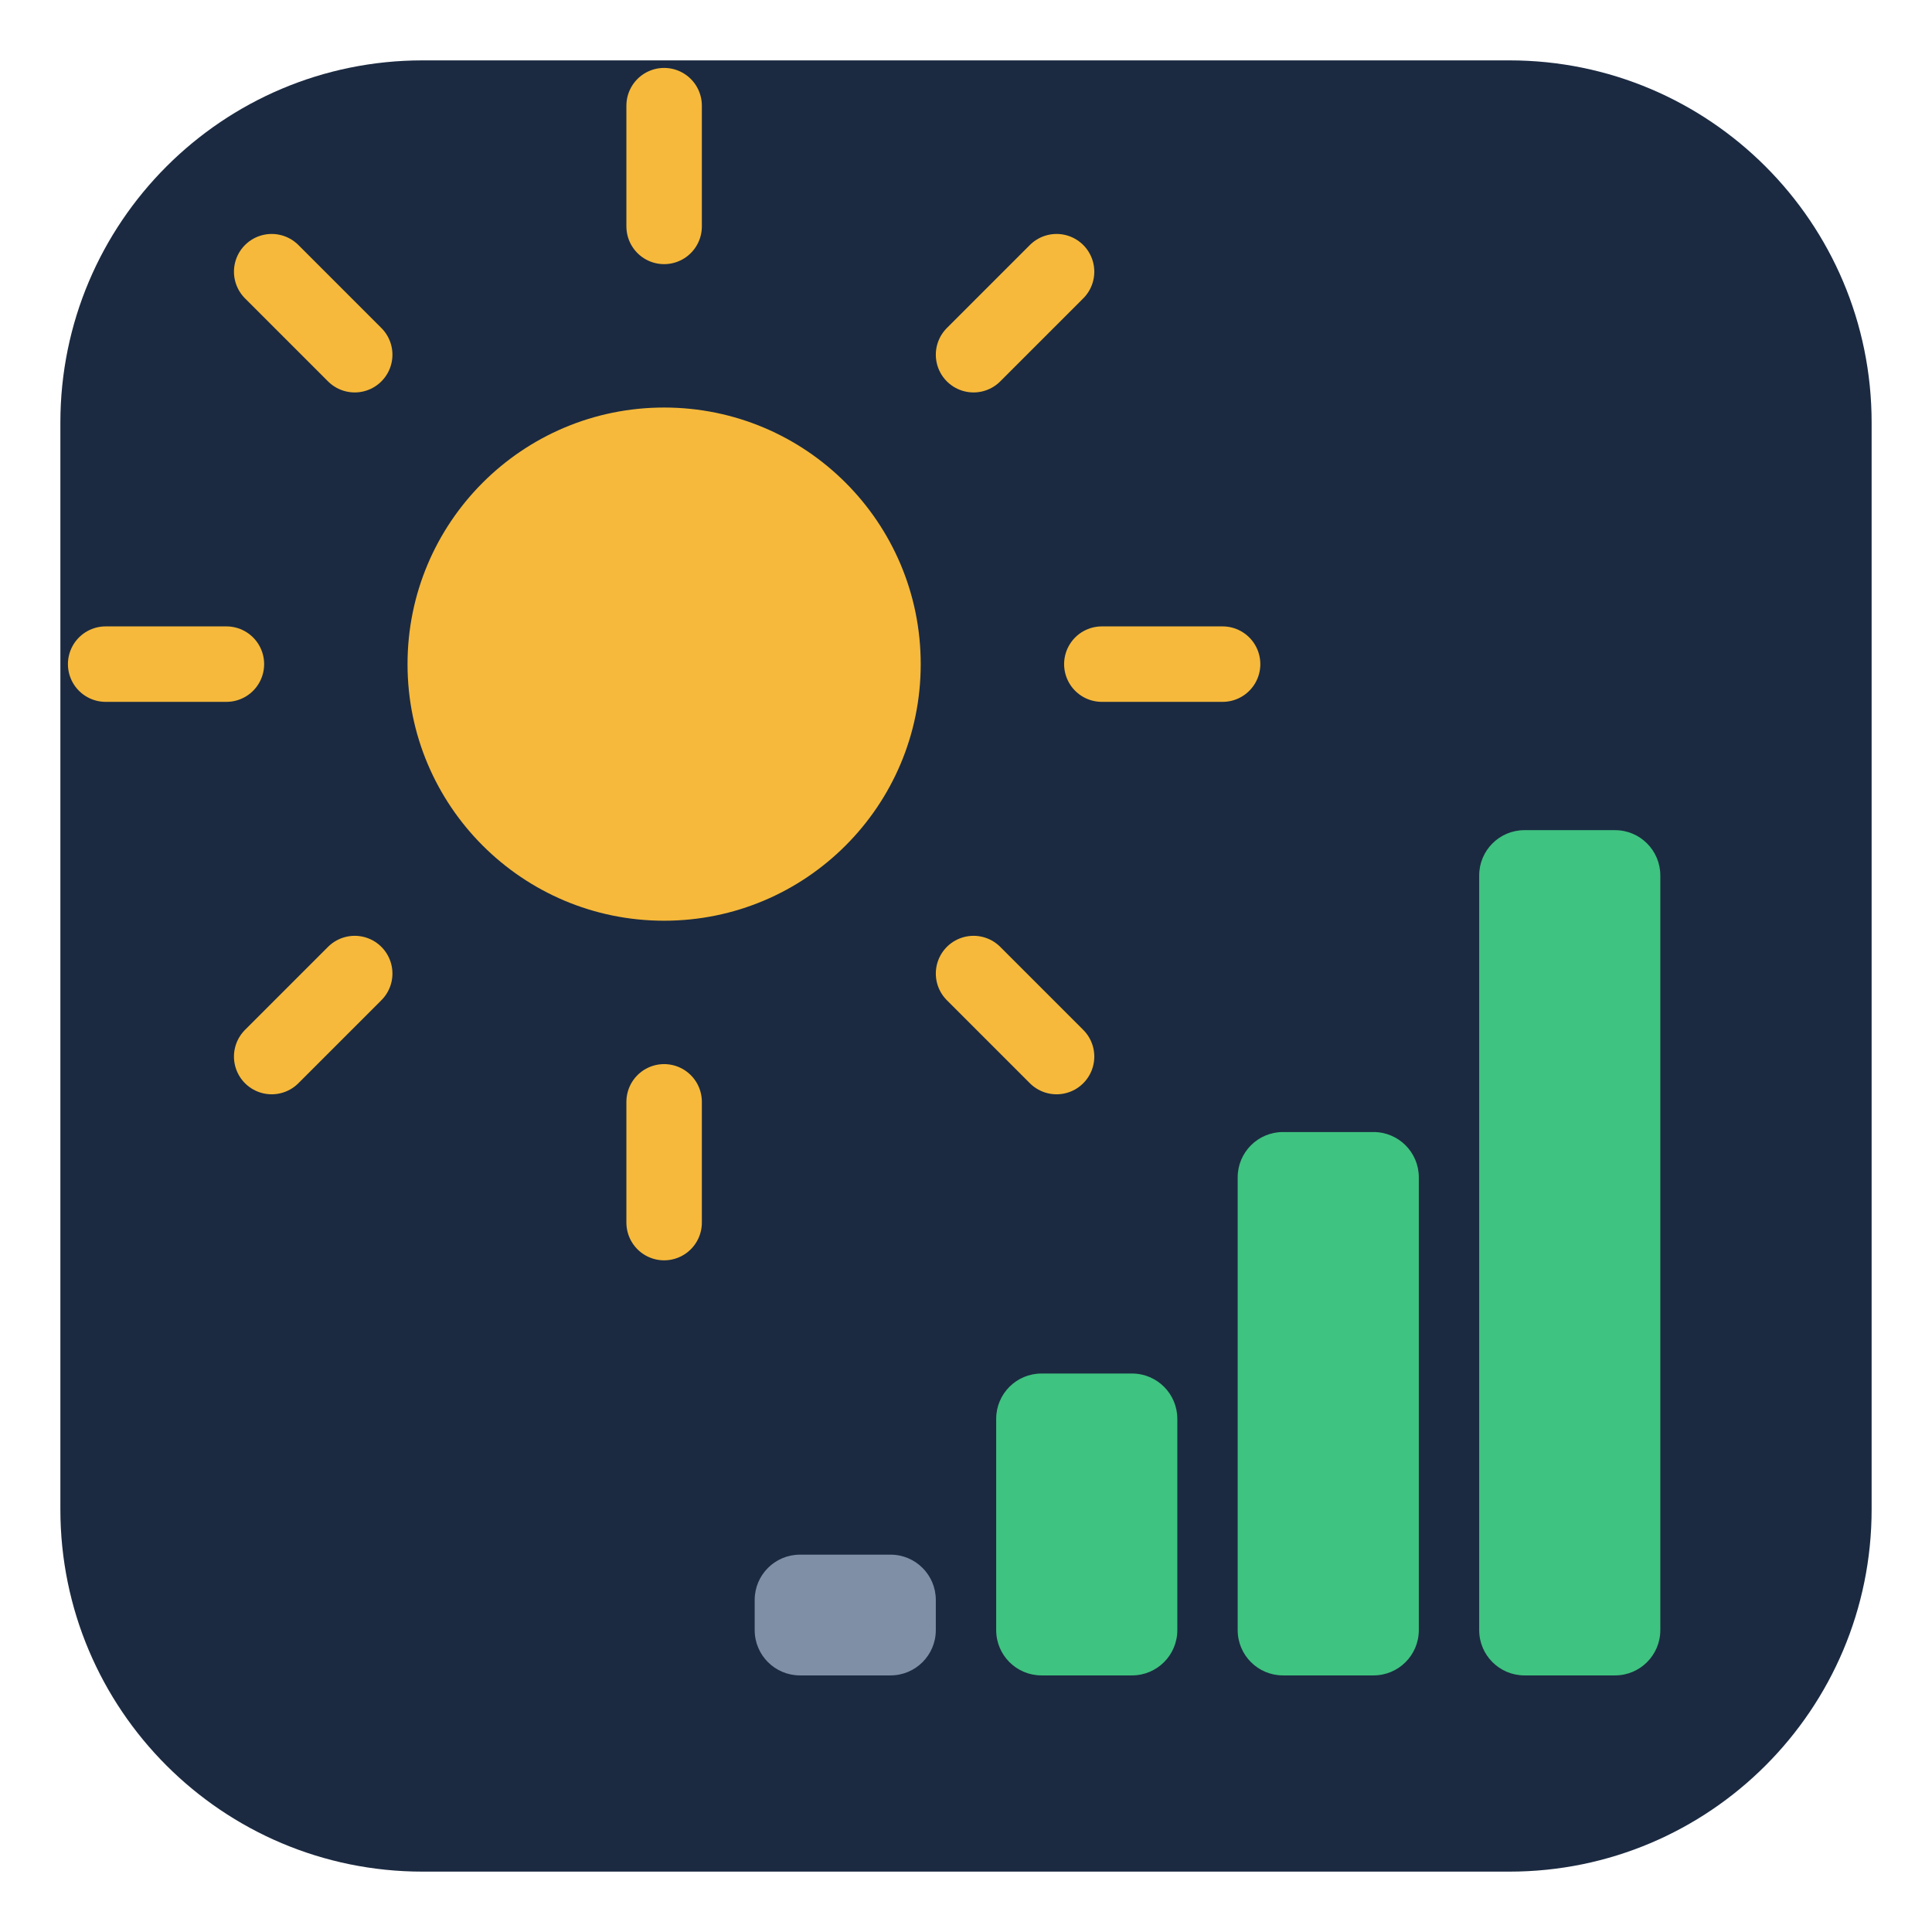
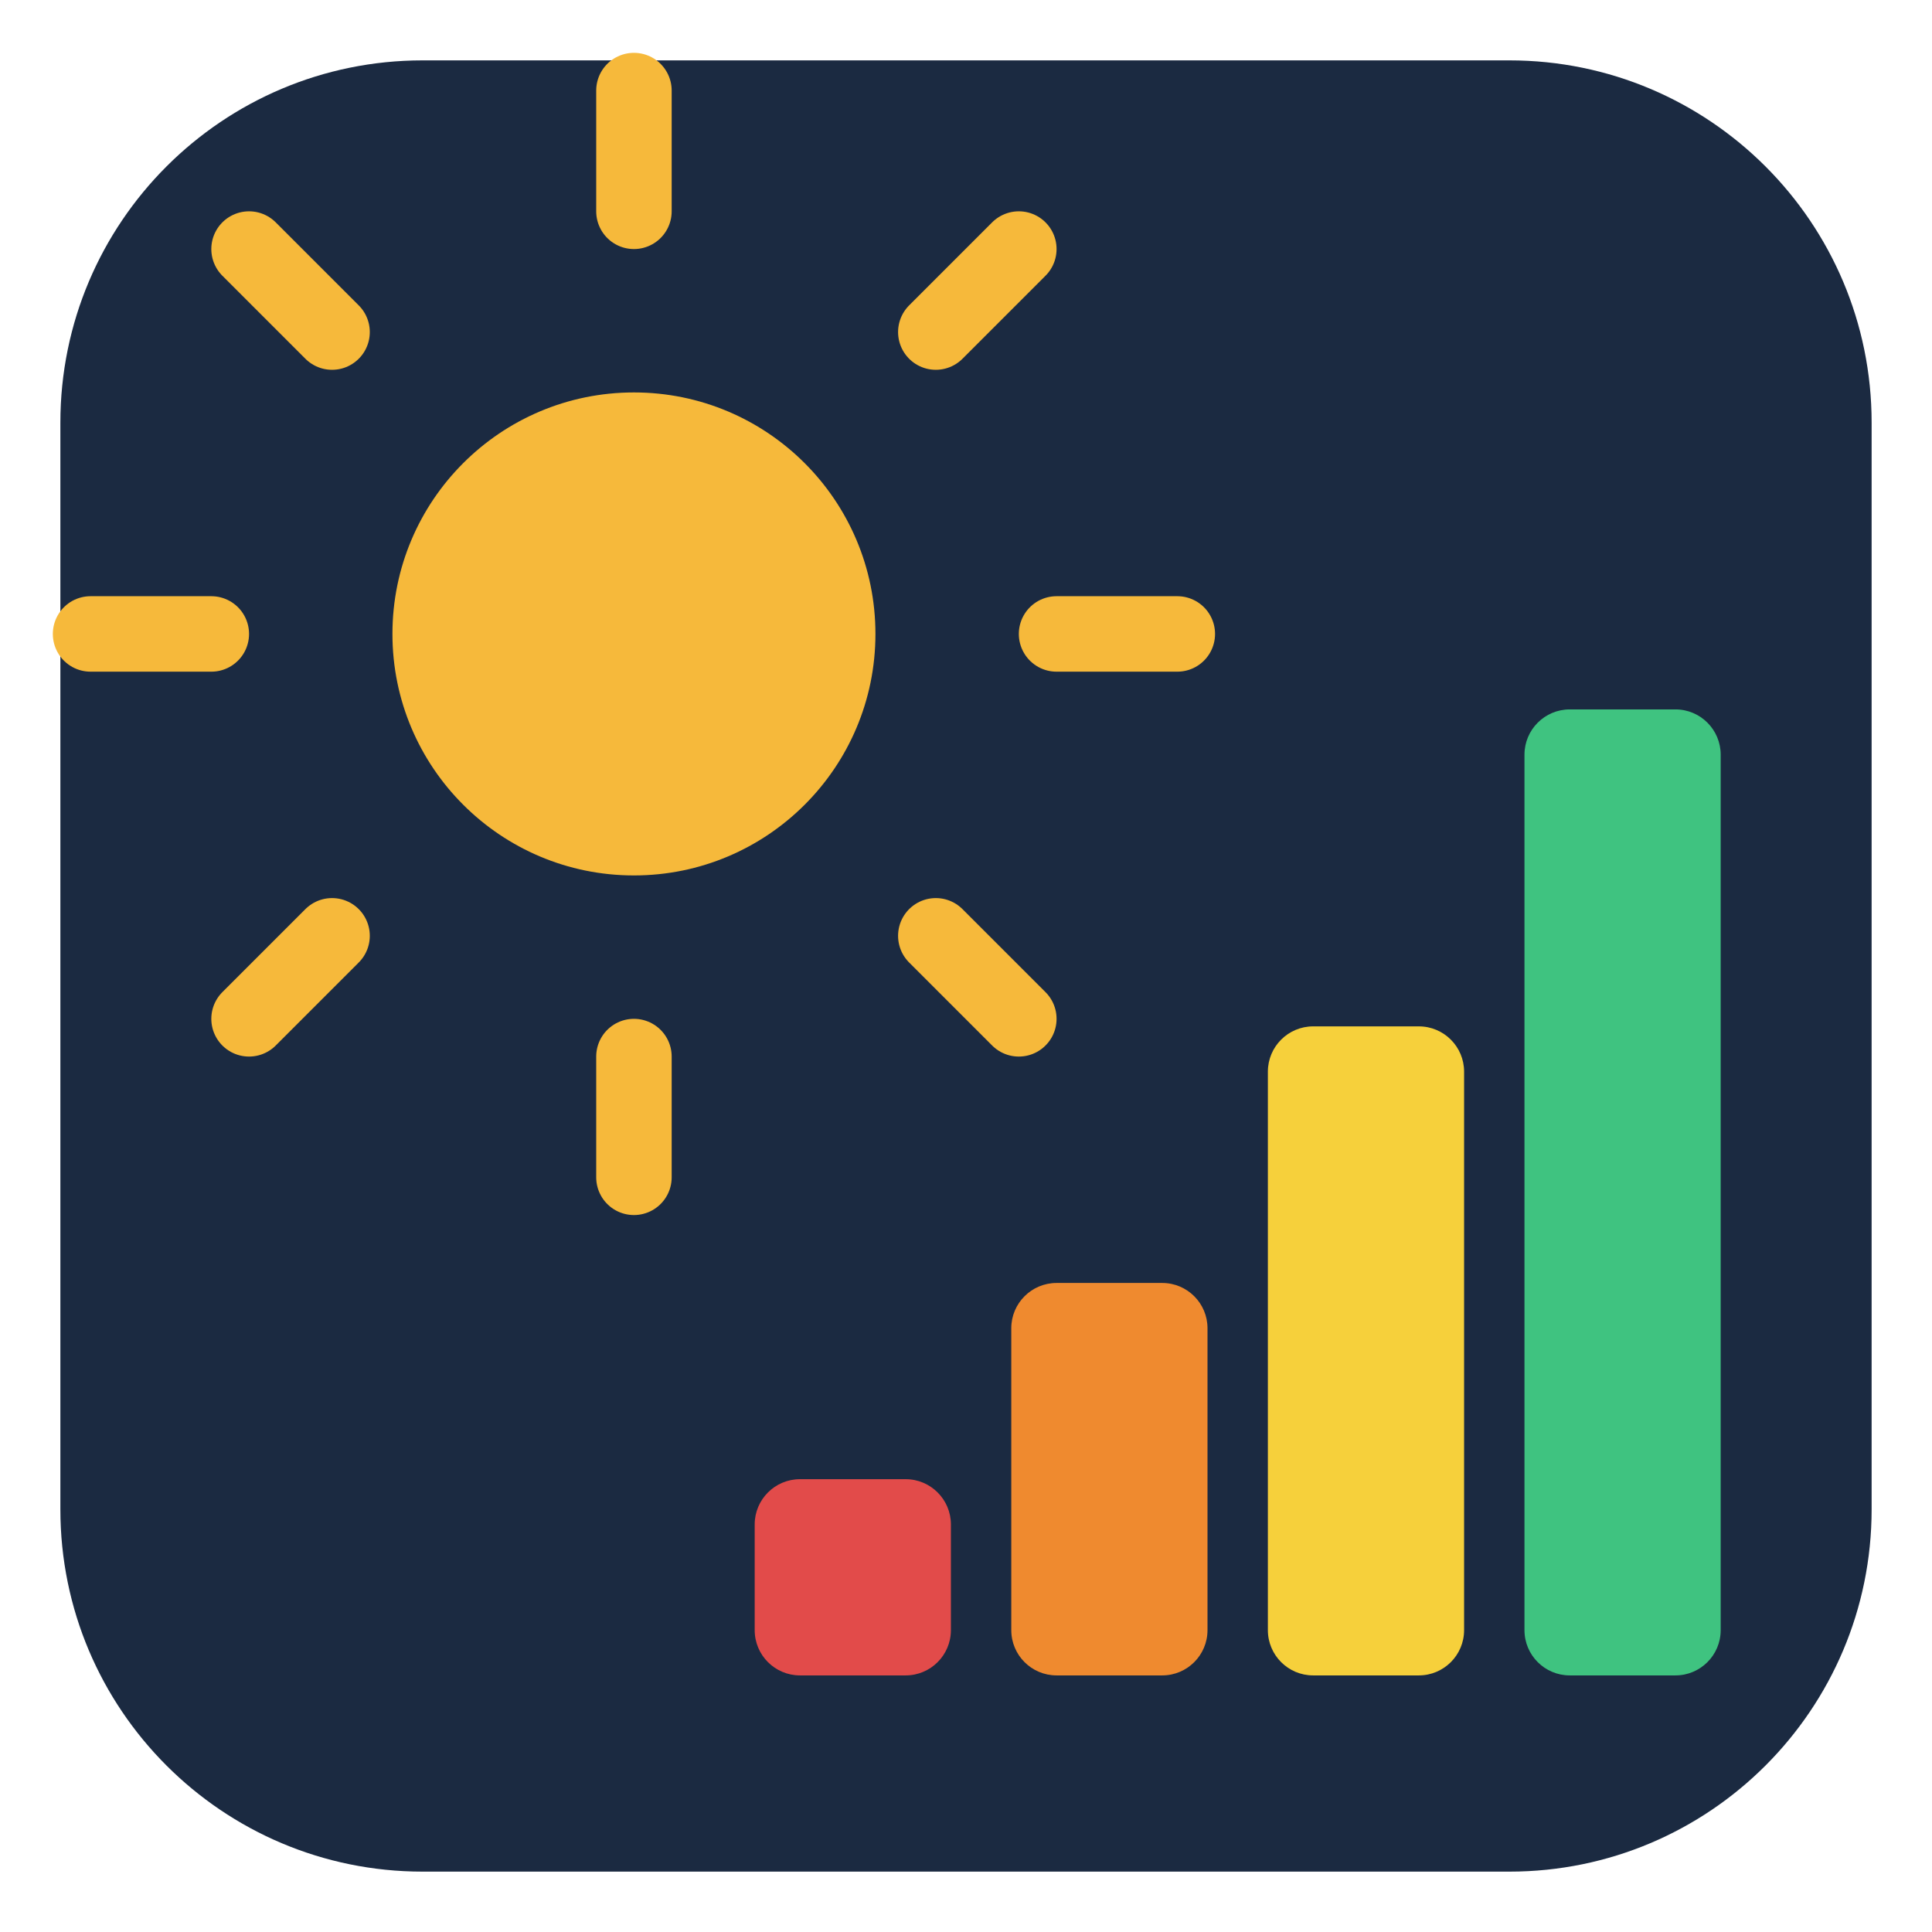
- <svg xmlns="http://www.w3.org/2000/svg" viewBox="0 0 256 256" role="img" aria-label="SEMS logo: a sun above rising score bars">
+ <svg xmlns="http://www.w3.org/2000/svg" viewBox="0 0 256 256" role="img" aria-label="SEMS logo: a sun above score bars rising from red to green">
  <rect x="8" y="8" width="240" height="240" rx="48" fill="#1b2a41" />
-   <circle cx="88" cy="88" r="34" fill="#f6b93b" />
+   <circle cx="84" cy="84" r="32" fill="#f6b93b" />
  <g stroke="#f6b93b" stroke-width="10" stroke-linecap="round">
-     <line x1="88" y1="30" x2="88" y2="14" />
-     <line x1="88" y1="162" x2="88" y2="146" />
-     <line x1="30" y1="88" x2="14" y2="88" />
-     <line x1="146" y1="88" x2="162" y2="88" />
-     <line x1="47" y1="47" x2="36" y2="36" />
-     <line x1="129" y1="129" x2="140" y2="140" />
-     <line x1="47" y1="129" x2="36" y2="140" />
-     <line x1="129" y1="47" x2="140" y2="36" />
+     <line x1="84" y1="28" x2="84" y2="12" />
+     <line x1="84" y1="156" x2="84" y2="140" />
+     <line x1="28" y1="84" x2="12" y2="84" />
+     <line x1="140" y1="84" x2="156" y2="84" />
+     <line x1="44" y1="44" x2="33" y2="33" />
+     <line x1="124" y1="124" x2="135" y2="135" />
+     <line x1="44" y1="124" x2="33" y2="135" />
+     <line x1="124" y1="44" x2="135" y2="33" />
  </g>
-   <g fill="#3fc380">
-     <rect x="132" y="182" width="24" height="40" rx="6" />
-     <rect x="164" y="150" width="24" height="72" rx="6" />
-     <rect x="196" y="110" width="24" height="112" rx="6" />
-   </g>
-   <rect x="100" y="206" width="24" height="16" rx="6" fill="#7f8fa6" />
+   <rect x="100" y="196" width="26" height="26" rx="6" fill="#e24b4a" />
+   <rect x="134" y="170" width="26" height="52" rx="6" fill="#ef8a2f" />
+   <rect x="168" y="136" width="26" height="86" rx="6" fill="#f6d03b" />
+   <rect x="202" y="94" width="26" height="128" rx="6" fill="#3fc380" />
</svg>
